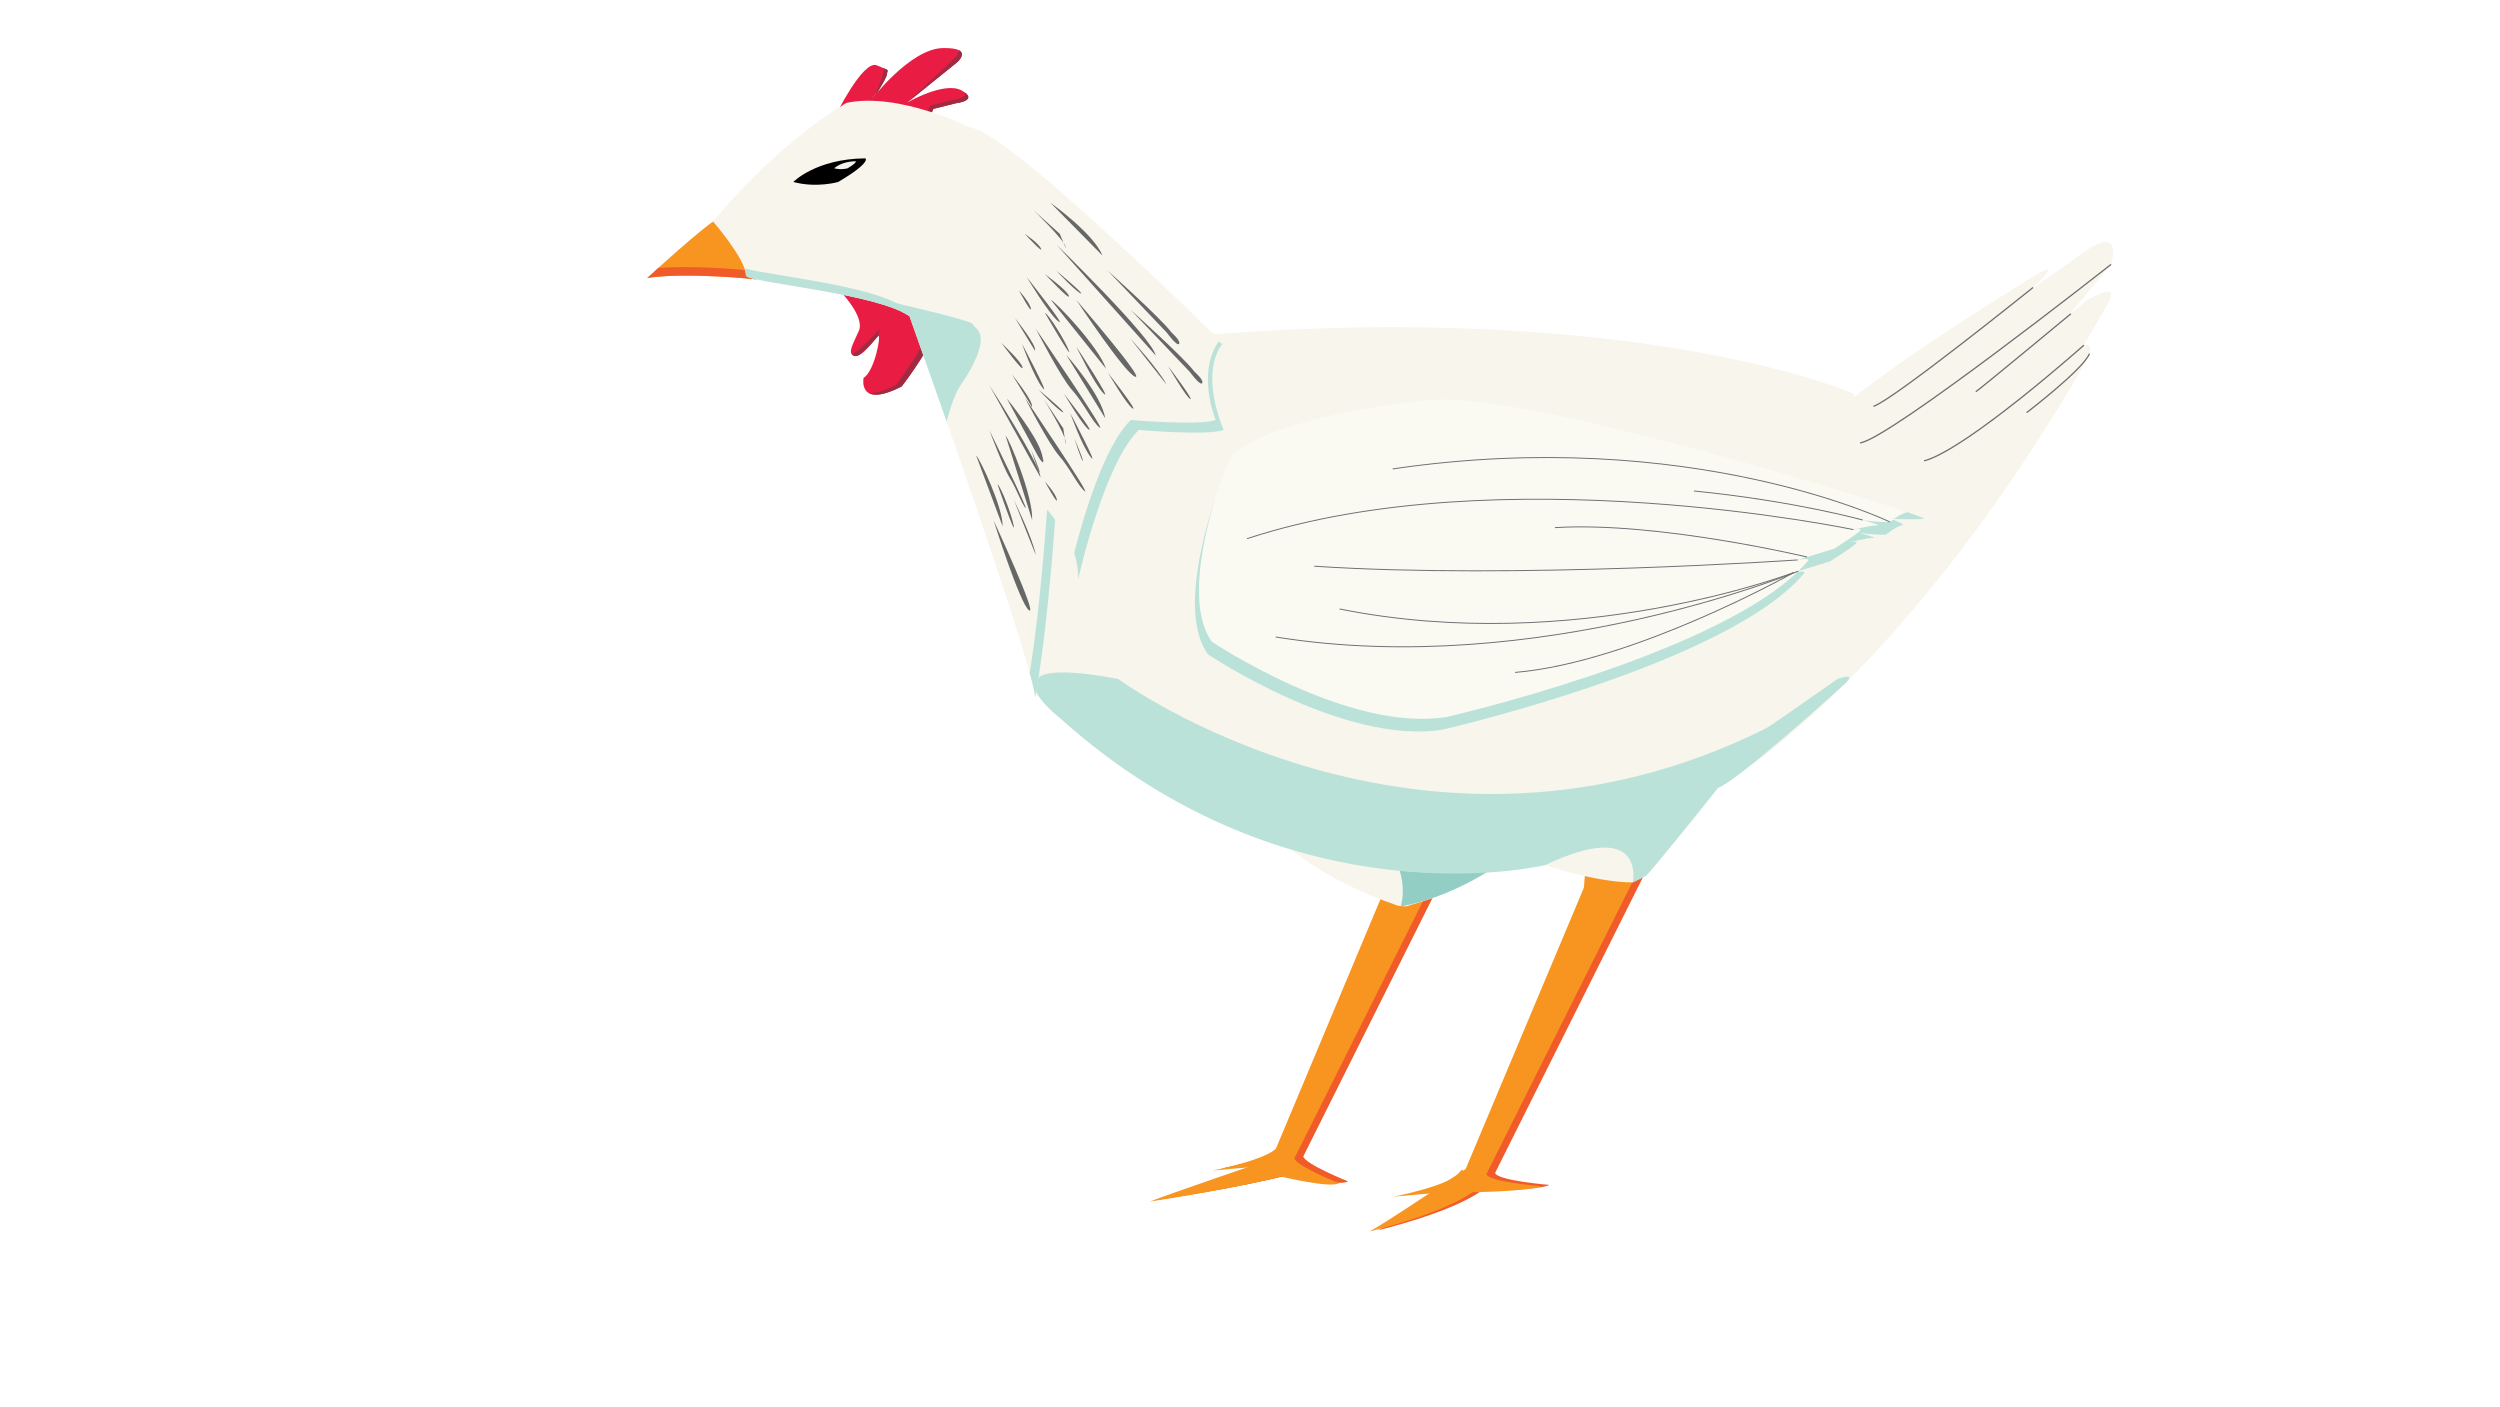
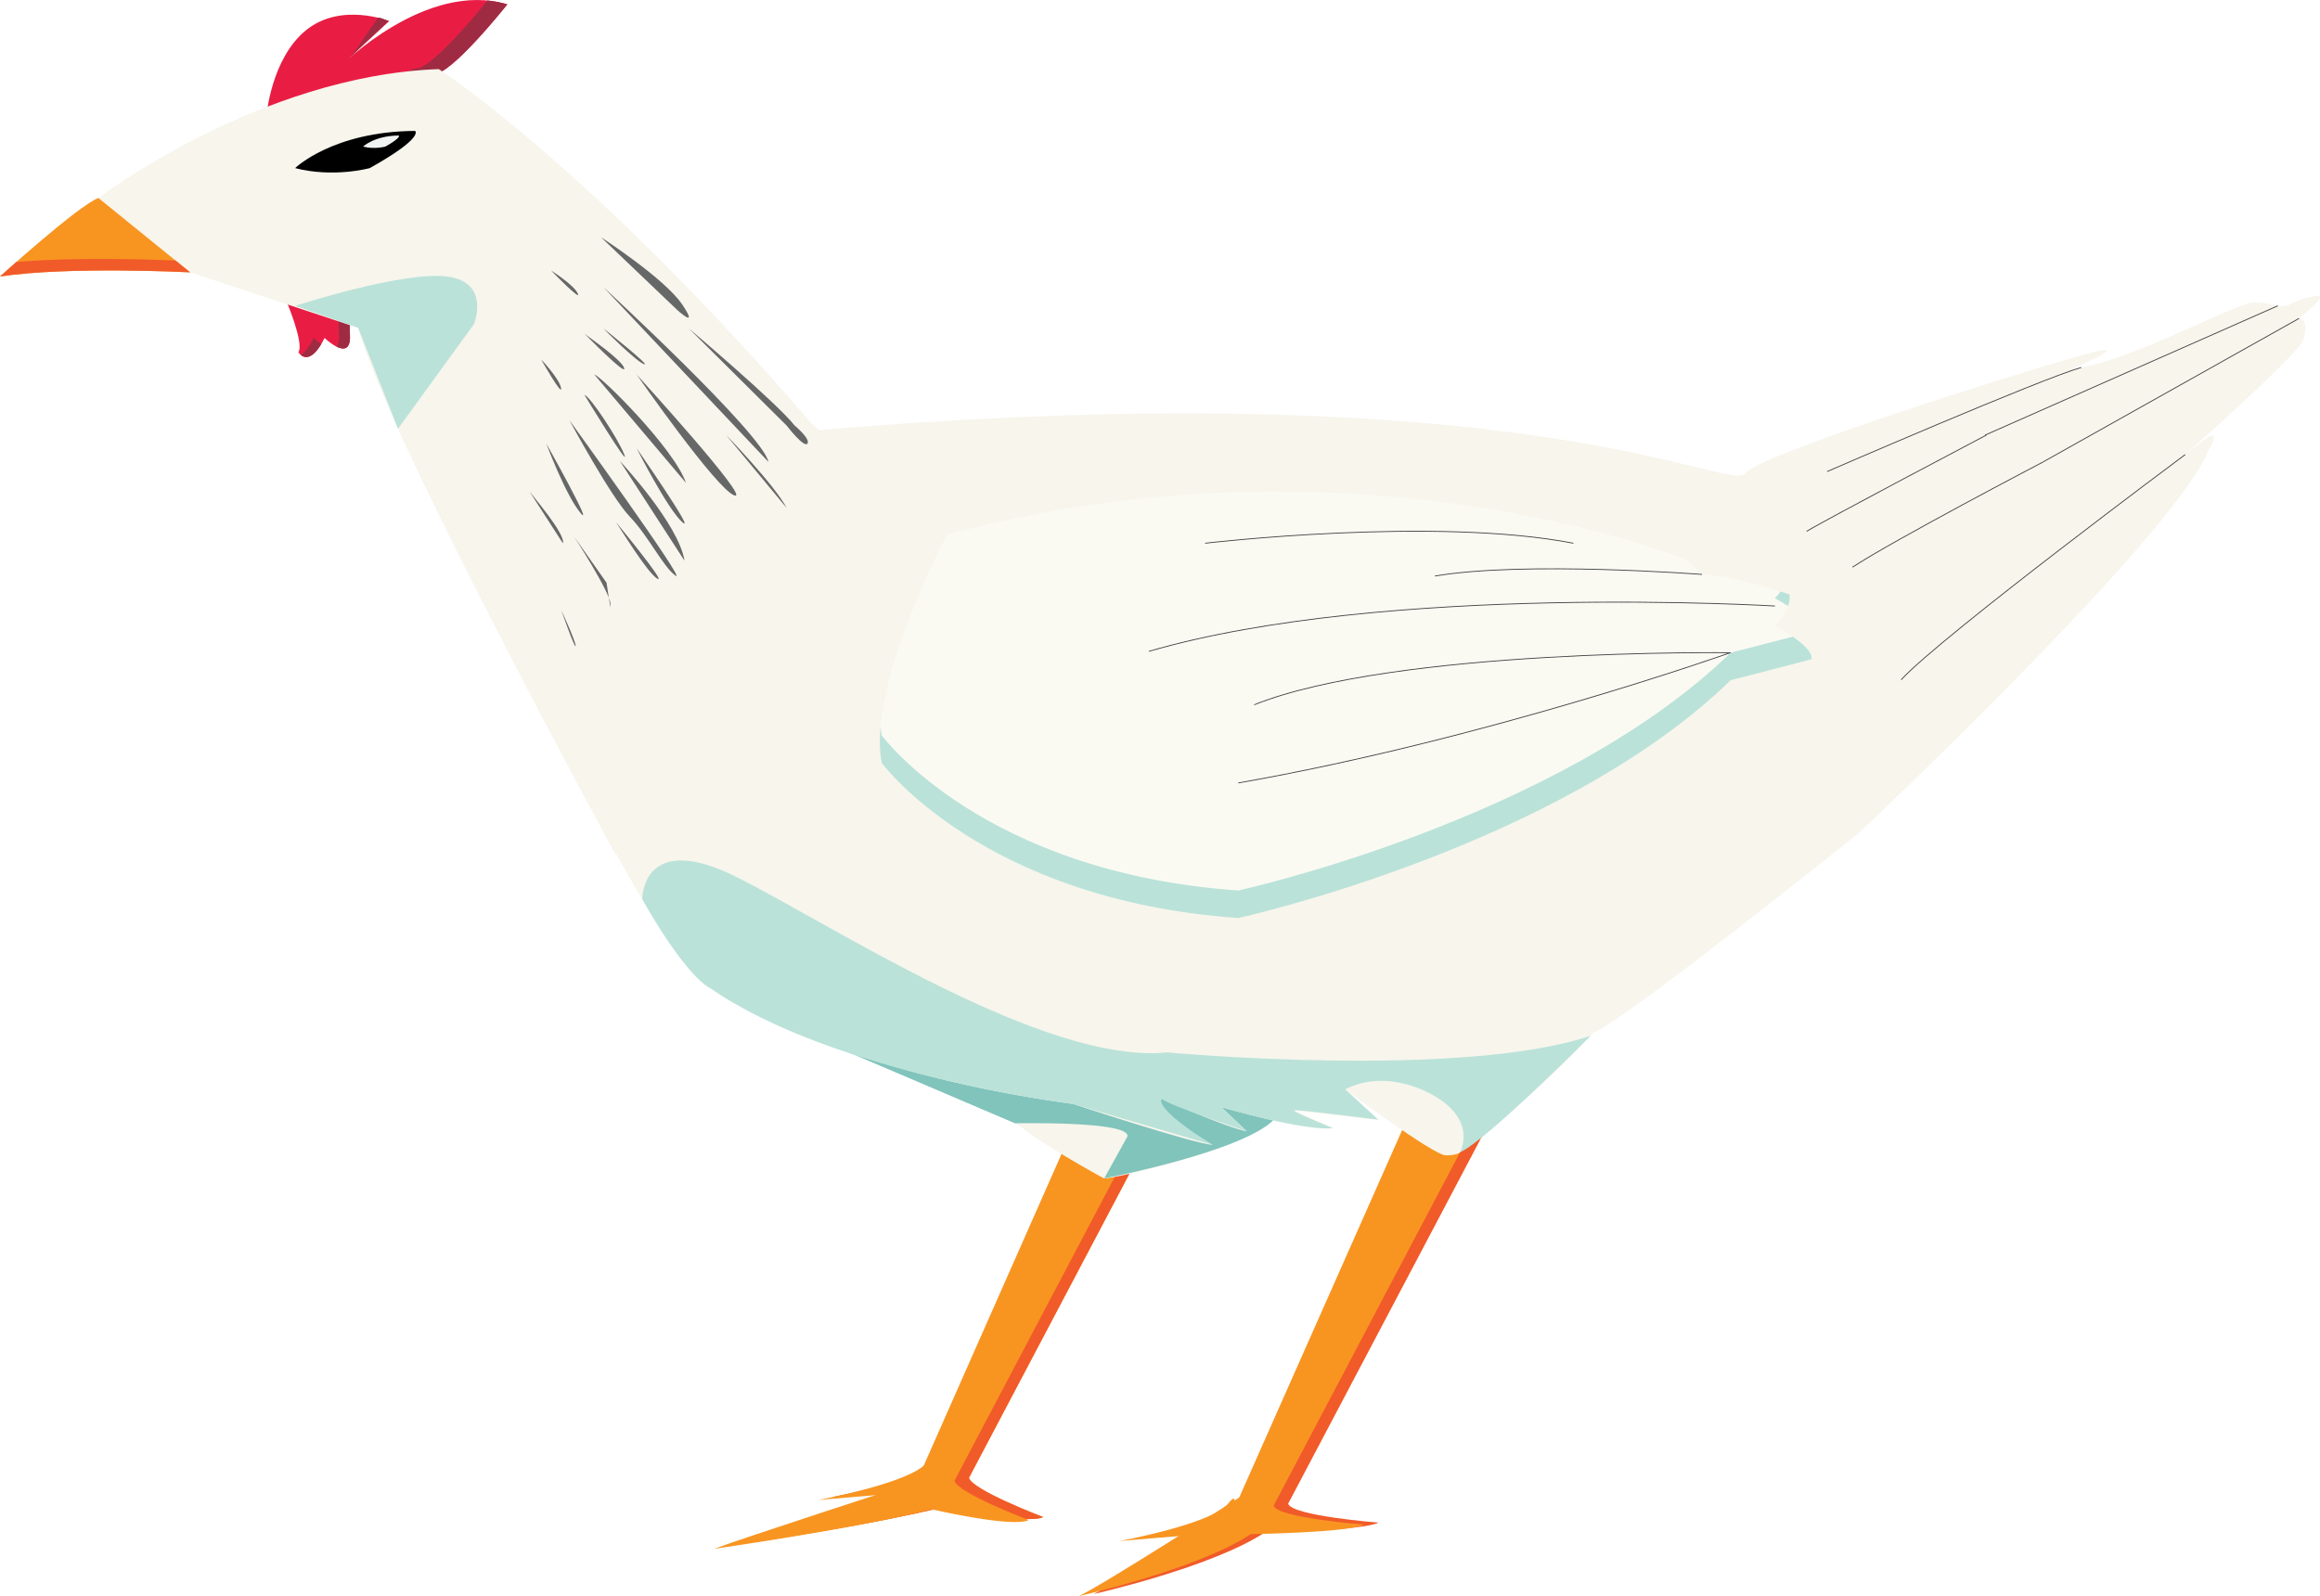
- <svg xmlns="http://www.w3.org/2000/svg" version="1.1" x="0px" y="0px" viewBox="0 0 3840 2160" style="enable-background:new 0 0 3840 2160;" xml:space="preserve">
-   <style type="text/css">
- 	.st0{fill:#F89521;}
- 	.st1{fill:#F15A29;}
- 	.st2{fill:#F7F5EC;}
- 	.st3{fill:#93CEC4;}
- 	.st4{fill:#BAE2D9;}
- 	.st5{fill:none;stroke:#6D6E71;stroke-width:2;stroke-miterlimit:10;}
- 	.st6{fill:#E91D44;}
- 	.st7{fill:#9F2B42;}
- 	.st8{fill:#666767;}
- 	.st9{fill:#F1F2F2;}
- 	.st10{fill:#FAFAF3;}
- 	.st11{fill:none;stroke:#6D6E71;stroke-width:1.5;stroke-miterlimit:10;}
- </style>
-   <g id="left_leg">
-     <g>
-       <g>
-         <path class="st0" d="M1875.82,1795.06c0,0,85.37-16.52,100.25-36.43s-3.13,27.86-3.13,27.86L1875.82,1795.06z" />
-         <path class="st0" d="M2151.31,1336.52l-184.67,440.7c0,0-161.85,55.39-187.02,65.46c0,0,133.79-20.14,200.8-38.53     c0,0,75.23,18.43,89.8,10.48c0,0-65.96-26.38-68.61-38.3l272.89-545.78l-116.58,27.82L2151.31,1336.52z" />
+ <svg xmlns="http://www.w3.org/2000/svg" id="Layer_1" data-name="Layer 1" viewBox="0 0 5535.68 3808.54">
+   <defs>
+     <style>.cls-1{fill:#f89521;}.cls-2{fill:#f15a29;}.cls-3{fill:#f7f5ec;}.cls-4{fill:#80c4bc;}.cls-5{fill:#bae2d9;}.cls-6{fill:none;stroke:#414042;stroke-miterlimit:10;stroke-width:2px;}.cls-7{fill:#e91d44;}.cls-8{fill:#9f2b42;}.cls-9{fill:#666767;}.cls-10{fill:#fafaf3;}.cls-11{fill:#f1f2f2;}</style>
+   </defs>
+   <g id="_3_Year_1" data-name="3 Year 1">
+     <g id="left_leg" data-name="left leg">
+       <path class="cls-1" d="M2111.23,3713.94s220.45-40.41,258.89-89.15-8.07,68.18-8.07,68.18Z" transform="translate(-123.96 -141.69)" />
+       <path class="cls-1" d="M2822.65,2591.67l-476.9,1078.6s-417.92,135.56-483,160.22c0,0,345.48-49.29,518.56-94.29,0,0,194.26,45.11,231.89,25.66,0,0-170.34-64.55-177.19-93.74l704.71-1335.79-301,68.08Z" transform="translate(-123.96 -141.69)" />
+       <path class="cls-2" d="M2111.23,3713.94s220.45-40.41,258.89-89.15-8.07,68.18-8.07,68.18Z" transform="translate(-123.96 -141.69)" />
+       <path class="cls-2" d="M2822.65,2591.67l-476.9,1078.6s-417.92,135.56-483,160.22c0,0,345.48-49.29,518.56-94.29,0,0,194.26,45.11,231.89,25.66,0,0-170.34-64.55-177.19-93.74l704.71-1335.79-301,68.08Z" transform="translate(-123.96 -141.69)" />
+       <path class="cls-1" d="M2076.57,3721s220.44-40.4,258.89-89.15-8.08,68.19-8.08,68.19Z" transform="translate(-123.96 -141.69)" />
+       <path class="cls-1" d="M2788,2598.74l-476.89,1078.6s-417.93,135.56-483,160.23c0,0,345.49-49.3,518.56-94.3,0,0,194.26,45.11,231.89,25.67,0,0-170.33-64.56-177.18-93.74l704.7-1335.79-301,68.07Z" transform="translate(-123.96 -141.69)" />
+     </g>
+     <g id="right_leg" data-name="right  leg">
+       <path class="cls-2" d="M2830.09,3814.27s220.45-40.41,258.89-89.15-8.07,68.19-8.07,68.19Z" transform="translate(-123.96 -141.69)" />
+       <path class="cls-2" d="M3584.25,2653.3l-468.67,1057s-320.64,206.08-382.19,235.26c0,0,283-63.41,409.56-147.7,0,0,232.63-3.26,270.26-22.71,0,0-208.67-16.22-215.52-45.4L3902.4,2393.93l-301,68.07Z" transform="translate(-123.96 -141.69)" />
+       <path class="cls-1" d="M2795.42,3819s220.45-40.41,258.9-89.15-8.08,68.18-8.08,68.18Z" transform="translate(-123.96 -141.69)" />
+       <path class="cls-1" d="M3549.58,2658,3080.91,3715s-320.63,206.08-382.19,235.27c0,0,283-63.41,409.56-147.71,0,0,232.63-3.26,270.26-22.7,0,0-208.67-16.22-215.52-45.41l704.71-1335.79-301,68.08Z" transform="translate(-123.96 -141.69)" />
+     </g>
+     <g id="body">
+       <path id="left_thigh" data-name="left thigh" class="cls-3" d="M1997.12,2588.08s547.9,223.07,567.67,245.59,184,116.22,193.86,120,338.22-69.37,405.48-140.59,87-120,87-120-1054.05-185.19-1239.75-119.37C1993.16,2580.19,1997.12,2588.08,1997.12,2588.08Z" transform="translate(-123.96 -141.69)" />
+       <path class="cls-4" d="M2814.05,2853.67l-55.37,100S3089,2890.52,3164.17,2813,2624,2669.93,2624,2669.93l-626.86-81.85,548.75,234.15S2821.94,2816.19,2814.05,2853.67Z" transform="translate(-123.96 -141.69)" />
+       <path id="body-2" data-name="body" class="cls-3" d="M1769.94,1198.32l-261.38,823s234.71,454.93,308.56,477.41c0,0,279.56,197.45,867.67,277.45,0,0,287.49,95,332.3,97.48,0,0-145-82.48-121.33-110,0,0,163.52,72.48,203.08,77.48l-60.67-57.48s205.7,60,266.37,50l-92.3-42.48s182,22.48,200.45,22.48l-79.11-72.49s211,157.49,240,157.49,34.3-7.48,34.3-7.48,185.26-136.86,319.78-286.82c0,0,17.81,15,632.3-475.52,0,0,751.63-707.38,833.38-912.34,0,0,36.92-60-13.19-22.49s-42.18,32.49-42.18,32.49,274.29-242.45,282.18-275c0,0,15.82-47.48-10.55-50,0,0,72.33-56.89,43.07-53.33-27.26,3.33-41.33,7.48-66.81,20.81-21.3,11.15-42.19-7.48-87-5s-300.67,145-429.89,157.48c0,0,129.22-55,63.29-42.48s-807,242.45-843.93,292.45-580.23-281.22-2502.84-75C1710.82,1204.47,1769.94,1198.32,1769.94,1198.32Z" transform="translate(-123.96 -141.69)" />
+       <path class="cls-5" d="M1656.38,2287.55s-1.45-165,222.07-54.4S2614.27,2683.08,2909,2653.08c0,0,699.78,64.74,1010.53-39.82,0,0-249.67,251.63-311.63,277.89,0,0,42.85-76.85-65.93-136.85,0,0-106.41-65.48-208.34-13.11l79.12,72.48s-191.86-25-200.45-22.48,92.3,42.48,92.3,42.48-50.11,11.26-266.38-50l60.67,57.48s-188.56-62.48-203.07-77.48c0,0-23.75,19.37,121.33,110l-332.3-97.48s-571-70.59-867.67-277.45C1817.12,2498.74,1762.12,2474.45,1656.38,2287.55Z" transform="translate(-123.96 -141.69)" />
+       <path class="cls-6" d="M4483.48,1267s507.63-220.22,606.48-248.41" transform="translate(-123.96 -141.69)" />
+       <line class="cls-6" x1="5435.08" y1="729.67" x2="4736.63" y2="1038.26" />
+       <path class="cls-6" d="M4863.4,1180s-381.7,200.86-428.81,229.67" transform="translate(-123.96 -141.69)" />
+       <path class="cls-6" d="M5338,1226.47S4754.33,1661,4660.18,1763.88" transform="translate(-123.96 -141.69)" />
+       <line class="cls-6" x1="5485.64" y1="759.85" x2="4875.11" y2="1102.26" />
+       <path class="cls-6" d="M4999.07,1244s-357.45,186.89-454.93,251.19" transform="translate(-123.96 -141.69)" />
+     </g>
+     <g id="Layer_2" data-name="Layer 2">
+       <path class="cls-7" d="M759.56,419.13s11.15-138.07,94.89-205.59,198.15-21.48,198.15-21.48L938.15,298s203.74-204.08,396.3-145.78c0,0-136.74,171.85-175.82,165.7l-111.63,43Z" transform="translate(-123.96 -141.69)" />
+       <path class="cls-8" d="M1025.85,183.83l-65,94.45c22.52-25.52,39.56-39.15,90.85-87.11C1043.78,190.83,1036.11,183.54,1025.85,183.83Z" transform="translate(-123.96 -141.69)" />
+       <path class="cls-8" d="M1287.08,142.87c-19,23.52-137.34,168.11-173.22,162.48l-111.63,43L762.56,396.91c-2.3,13.74-3,22.19-3,22.19l287.49-58.3,111.63-43c39.07,6.14,175.81-165.71,175.81-165.71A243.39,243.39,0,0,0,1287.08,142.87Z" transform="translate(-123.96 -141.69)" />
+     </g>
+     <g id="head">
+       <path class="cls-7" d="M806.15,857.36s44,102.48,29.89,125c0,0,24.63,41.67,62.41-34.15,0,0,58.89,56.67,60.66,0l-1.74-72.48Z" transform="translate(-123.96 -141.69)" />
+       <path class="cls-8" d="M872.11,948.17C860.78,970.88,850.63,983.06,842,989c8.48,6.89,25.63,11.93,48.48-26.11A150.34,150.34,0,0,1,872.11,948.17Z" transform="translate(-123.96 -141.69)" />
+       <path class="cls-8" d="M957.37,875.69,806.15,857.36s.52,1.18,1.41,3.37l123.4,15,1.75,72.48c-.34,10.26-2.52,16.78-5.89,20.63,15.33,7.67,31.37,8.52,32.26-20.63Z" transform="translate(-123.96 -141.69)" />
+       <path id="head-2" data-name="head" class="cls-3" d="M358.7,614.06s385-292.45,812.3-307.45c0,0,364,235,888.79,844.86l171.41,155L1593,2181.26S1044.41,1176.44,978.48,924L577.63,791.51Z" transform="translate(-123.96 -141.69)" />
+       <path class="cls-1" d="M577.59,791.54s-290.11-15-453.63,10c0,0,184.59-167.48,234.71-187.48Z" transform="translate(-123.96 -141.69)" />
+       <path class="cls-2" d="M542.89,763.43c-51.41-2.22-238.6-9-380.19,3.59C139.48,787.47,124,801.54,124,801.54c163.52-25,453.63-10,453.63-10Z" transform="translate(-123.96 -141.69)" />
+       <g id="stripes">
+         <path class="cls-9" d="M1564,827.17S1943.75,1177.1,1957.6,1244Z" transform="translate(-123.96 -141.69)" />
+         <path class="cls-9" d="M1643.08,1035.58s191.86,275.26,233.41,288.38S1643.08,1035.58,1643.08,1035.58Z" transform="translate(-123.96 -141.69)" />
+         <path class="cls-9" d="M1564,925.58c2,2.82,79.11,79.71,96.93,85.3S1564,925.58,1564,925.58Z" transform="translate(-123.96 -141.69)" />
+         <path class="cls-9" d="M1558,707.8s152.3,98.74,193.85,160.6S1740,881.51,1740,881.51Z" transform="translate(-123.96 -141.69)" />
+         <path class="cls-9" d="M1542.19,1035.58C1558,1039,1732.08,1211.47,1760.75,1294Z" transform="translate(-123.96 -141.69)" />
+         <path class="cls-9" d="M1518.45,937.77c5.93,5.63,88.89,61.85,94.89,82.48S1518.45,937.77,1518.45,937.77Z" transform="translate(-123.96 -141.69)" />
+         <path class="cls-9" d="M1856.71,1180s114.75,117.75,144.41,174Z" transform="translate(-123.96 -141.69)" />
+         <path class="cls-9" d="M1767.68,925.58S1978,1103.36,2020.2,1157.36c0,0,38.22,31.63,30.33,42.89s-49.45-42.89-49.45-42.89Z" transform="translate(-123.96 -141.69)" />
+         <path class="cls-9" d="M1602.9,1241.58s140.44,150,154.29,238.08Z" transform="translate(-123.96 -141.69)" />
+         <path class="cls-9" d="M1427.49,1200.21s45.48,121.86,81.11,165S1427.49,1200.21,1427.49,1200.21Z" transform="translate(-123.96 -141.69)" />
+         <path class="cls-9" d="M1593.64,1387.7c5.92,7.48,75.15,121.85,98.89,135S1593.64,1387.7,1593.64,1387.7Z" transform="translate(-123.96 -141.69)" />
+         <path class="cls-9" d="M1482.67,1144.51s98.82,183.22,143.93,230,80.37,121.3,109.6,141.07S1482.67,1144.51,1482.67,1144.51Z" transform="translate(-123.96 -141.69)" />
+         <path class="cls-9" d="M1643.08,1211.47s73.19,144.34,108.78,176.23S1643.08,1211.47,1643.08,1211.47Z" transform="translate(-123.96 -141.69)" />
+         <path class="cls-9" d="M1518.45,1084c13.85,3.74,79.52,103.11,95.15,142.48S1518.45,1084,1518.45,1084Z" transform="translate(-123.96 -141.69)" />
+         <path class="cls-9" d="M1438.9,787.28s54,33.82,63.81,54.93S1438.9,787.28,1438.9,787.28Z" transform="translate(-123.96 -141.69)" />
+         <path class="cls-9" d="M1415.19,999.54s43.52,45.45,47.48,68.19S1415.19,999.54,1415.19,999.54Z" transform="translate(-123.96 -141.69)" />
+         <path class="cls-9" d="M1493.75,1422.18s85,130.81,87,160.81-9.49-50.63-9.49-50.63Z" transform="translate(-123.96 -141.69)" />
+         <path class="cls-9" d="M1463.19,1597.73s35.3,76,34.26,85.45S1463.19,1597.73,1463.19,1597.73Z" transform="translate(-123.96 -141.69)" />
+         <path class="cls-9" d="M1387.45,1314.66c2.56,4.55,86.85,101.74,79.56,123.37" transform="translate(-123.96 -141.69)" />
      </g>
-       <g>
-         <path class="st1" d="M1875.82,1795.06c0,0,85.37-16.52,100.25-36.43s-3.13,27.86-3.13,27.86L1875.82,1795.06z" />
-         <path class="st1" d="M2151.31,1336.52l-184.67,440.7c0,0-161.85,55.39-187.02,65.46c0,0,133.79-20.14,200.8-38.53     c0,0,75.23,18.43,89.8,10.48c0,0-65.96-26.38-68.61-38.3l272.89-545.78l-116.58,27.82L2151.31,1336.52z" />
-       </g>
-       <g>
-         <path class="st0" d="M1862.39,1797.93c0,0,85.37-16.52,100.25-36.43s-3.13,27.86-3.13,27.86L1862.39,1797.93z" />
-         <path class="st0" d="M2137.88,1339.4l-184.67,440.7c0,0-161.85,55.39-187.02,65.46c0,0,133.79-20.14,200.8-38.53     c0,0,75.23,18.43,89.8,10.48c0,0-65.96-26.38-68.61-38.3l272.89-545.78l-116.58,27.82L2137.88,1339.4z" />
+       <path class="cls-5" d="M828.78,871.43,978.48,924l95.12,240.74,181.11-249.41s41.22-101-65.08-113.82S828.78,871.43,828.78,871.43Z" transform="translate(-123.96 -141.69)" />
+     </g>
+     <g id="wing">
+       <path class="cls-10" d="M2383.61,1417.47s-192.52,359.93-155.6,544.9c0,0,240.34,327.44,850.71,369.93,0,0,763.34-167.49,1174.75-567.42,0,0,97.6-25,192.52-50,0,0,13.19-25-87-80,0,0,42.18-42.48,34.29-75,0,0-121.33-42.48-208.33-47.48,0,0-36.93-40-50.11-40C4134.81,1472.47,3348.87,1157.51,2383.61,1417.47Z" transform="translate(-123.96 -141.69)" />
+       <path class="cls-5" d="M4393.25,1560s-7.7-2.71-20.59-6.82a175.66,175.66,0,0,1-13.7,16.19c12,6.59,22.4,12.77,31.37,18.52C4393.81,1578.51,4395.44,1568.85,4393.25,1560Z" transform="translate(-123.96 -141.69)" />
+       <path class="cls-5" d="M4401.62,1660.92c-78.7,20.56-148.15,38.37-148.15,38.37-411.41,399.93-1174.75,567.41-1174.75,567.41C2468.35,2224.22,2228,1896.77,2228,1896.77c-1.37-6.85-2.37-14-3.14-21.25-2.71,31.4-2,60.88,3.14,86.88,0,0,240.34,327.45,850.71,369.93,0,0,763.34-167.48,1174.75-567.41,0,0,97.6-25,192.52-50C4446,1714.92,4455,1697.85,4401.62,1660.92Z" transform="translate(-123.96 -141.69)" />
+       <g id="wing_stripes" data-name="wing stripes">
+         <path class="cls-6" d="M4184.92,1512.44s-424.49-32.6-637.08,3.89" transform="translate(-123.96 -141.69)" />
+         <path class="cls-6" d="M4359,1587.85S3430.32,1531.62,2865.28,1696" transform="translate(-123.96 -141.69)" />
+         <path class="cls-6" d="M4253.47,1699.29s-798.89-10.78-1136.89,124.19" transform="translate(-123.96 -141.69)" />
+         <path class="cls-6" d="M4253,1699.11S3669,1906.55,3078.72,2010" transform="translate(-123.96 -141.69)" />
+         <path class="cls-6" d="M2999.54,1438s546-64.37,878.6,0" transform="translate(-123.96 -141.69)" />
      </g>
    </g>
-   </g>
-   <g id="right_leg">
-     <g>
-       <g>
-         <path class="st1" d="M2154.19,1836.06c0,0,85.37-16.52,100.25-36.43c14.88-19.91-3.13,27.86-3.13,27.86L2154.19,1836.06z" />
-         <path class="st1" d="M2446.23,1361.69l-181.49,431.86c0,0-124.16,84.2-148,96.12c0,0,109.59-25.91,158.6-60.35     c0,0,90.08-1.32,104.65-9.27c0,0-80.81-6.62-83.46-18.55l272.89-545.78l-116.58,27.82L2446.23,1361.69z" />
-       </g>
-       <g>
-         <path class="st0" d="M2140.77,1837.98c0,0,85.37-16.52,100.25-36.43c14.88-19.91-3.13,27.86-3.13,27.86L2140.77,1837.98z" />
-         <path class="st0" d="M2432.8,1363.61l-181.49,431.86c0,0-124.16,84.2-148,96.12c0,0,109.59-25.91,158.6-60.35     c0,0,90.08-1.32,104.65-9.27c0,0-80.81-6.62-83.46-18.55L2556,1257.64l-116.58,27.82L2432.8,1363.61z" />
-       </g>
-     </g>
-   </g>
-   <g id="body">
-     <g id="body_1_">
-       <g id="thtigh">
-         <path id="left_thigh" class="st2" d="M1972.23,1294.62c0,0,49.79,52.85,174.64,96.51c0,0,13.02,2.3,16.85,0     s83.49-18.38,170.81-83.49c0,0-103.4-84.26-248.94-92.68C2085.6,1214.96,1945.43,1231.81,1972.23,1294.62z" />
-         <path class="st3" d="M2151.68,1392.15c0,0,20.21-63.32-44.13-113.36c0,0-89.84-75.64,31.66-45.96     c121.5,29.68,187.92,76.21,187.92,76.21S2249.93,1374.79,2151.68,1392.15z" />
-       </g>
-       <g id="body_2_">
-         <path class="st2" d="M1736.32,548.57c0,0-196.6,114.38-147.57,514.72c0,0,296.17,345.19,784.34,265.53     c0,0,77.62,26.55,134.81,26.55l20.43-10.21c0,0,83.74-96,110.3-134.81c0,0,274.21-153.19,562.21-649.53c0,0,21.45-36.77,0-30.64     l35.23-61.28c0,0,27.57-41.36-30.64-7.66l-29.11,24.51l66.27-79.66c0,0,21.05-65.87-46.36-15.32l-78.13,55.15     c0,0,72-65.87-13.79-9.19c0,0-151.51,92.11-248.17,166.98c-16.47,12.75-7.66,1.53-7.66,1.53S2499.21,450.53,1777.68,521     L1736.32,548.57z" />
-         <path class="st4" d="M1629.03,1103.74c0,0-134.24-102.74,88.4-60.87c0,0,464.82,341.04,995.74,75.57     c6.13-3.06,109.28-75.57,109.28-75.57s29.83-10.97,12.88,5.73c-16.95,16.7-169.13,152.57-196.71,161.76     c0,0-105.8,132.56-110.3,134.81c-4.49,2.25-20.43,10.21-20.43,10.21s21.45-100.09-134.81-26.55     C2373.09,1328.83,1984.89,1423,1629.03,1103.74z" />
-       </g>
-     </g>
-     <g id="tail_stripes">
-       <path class="st5" d="M3122.82,441.53c0,0-215.61,173.43-245.23,182.62" />
-       <path class="st5" d="M3242.59,406.11c0,0-340.48,268.09-385.42,274.21" />
-       <path class="st5" d="M3180.86,481.94c0,0-136.8,113.43-145.99,119.74" />
-       <path class="st5" d="M3200.83,530.19c0,0-180.05,160.34-245.41,177.7" />
-       <path class="st5" d="M3112.91,633.8c0,0,87.04-66.46,96.47-90.58" />
-     </g>
-   </g>
-   <g id="red_1_">
-     <g>
-       <path class="st6" d="M1282.47,179.41c0,0,42.94-88.21,64.39-79.02c21.45,9.19,16.34,5.11,15.32,14.3s-24.51,39.18-24.51,39.18    s60.26-79.01,110.3-80.03c50.04-1.02,21.45,22.47,21.45,22.47l-76.27,61.49c0,0,57.81-33.92,84.4-18.6s-9.16,19.4-9.16,19.4    l-34.7,8.67l-24.53,54.65l-126.68-21.45V179.41z" />
-       <g>
-         <path class="st7" d="M1464.31,91.2l-71.16,66.6c0,0,7.83-6.31,23.06-18.59l53.21-42.9c0,0,16.23-13.34,2.82-19.48     C1473.95,83.27,1464.31,91.2,1464.31,91.2z" />
-         <path class="st7" d="M1481.57,141.76c4.98,9.07-18.29,11.73-18.29,11.73l-34.7,8.67l-24.53,54.65l-121.58-20.58v4.24     l126.68,21.45l24.53-54.65l34.7-8.67C1468.39,158.6,1500.08,154.98,1481.57,141.76z" />
-         <path class="st7" d="M1357.07,109.58c-0.92,8.29-13.07,38.23-16.84,43.11c2.68-3.43,13.18-17.45,21.72-36.83     c0.1-0.42,0.19-0.81,0.23-1.17c0.78-7.01,3.92-6.3-4.13-9.64C1357.75,106.08,1357.31,107.48,1357.07,109.58z" />
-       </g>
-     </g>
-   </g>
-   <g id="head">
-     <g id="red">
-       <path class="st6" d="M1291.36,448.13c0,0,37.12,38.3,27.92,59.75c-9.19,21.45-18.38,34.72-7.15,38.81    c11.23,4.09,31.66-26.55,36.77-30.64c5.11-4.09-5.11,54.13-22.47,64.34c0,0-9.65,48,58.49,13.28c0,0,65.08-82.96,55.89-113.99    c-9.19-31.03-125.62-68.14-125.62-68.14S1277.73,442.51,1291.36,448.13z" />
-       <g>
-         <path class="st7" d="M1440.82,479.67c-9.19-31.03-125.62-68.14-125.62-68.14s-0.16,0.13-0.44,0.37     c26.95,9.23,109.46,39.39,117.14,65.31c9.19,31.03-55.89,113.99-55.89,113.99c-19.6,9.99-32.76,13.12-41.57,12.53     c7.84,4.49,22.69,4.09,50.48-10.07C1384.93,593.67,1450.01,510.7,1440.82,479.67z" />
-         <path class="st7" d="M1348.9,516.05c1.34-8.19,3.9-11.37,2.22-10.03c-4.41,3.53-31.37,34.39-42.84,38.07     c0.84,1.09,2.09,1.95,3.85,2.59C1319.85,549.49,1340.46,526.15,1348.9,516.05z" />
-       </g>
-     </g>
-     <g id="beak">
-       <path class="st0" d="M1161.51,429.07c0,0-106.65-11.49-167.41-2.13c0,0,89.91-82.6,108.77-91.31L1161.51,429.07z" />
-       <path class="st1" d="M1149.27,415.23c-18.91-1.84-85.76-7.53-138.2-3.7c-8.96,9.33-16.97,15.41-16.97,15.41    c60.76-9.36,167.41,2.13,167.41,2.13L1149.27,415.23z" />
-     </g>
-     <g>
-       <path class="st2" d="M1590.02,1070.96c0,0,16.85-81.19,30.64-272.68c0,0,36.77,36.77,35.23,91.91c0,0,39.83-179.23,93.45-229.79    c0,0,105.7,9.19,130.21,0c0,0-38.3-84.26-1.53-133.28c0,0-332.43-329.36-387.57-330.89c0,0-108.77-55.15-189.96-38.3    c0,0-99.57,55.15-205.28,182.3c0,0,50.55,58.21,50.55,82.72c-1.3,10.7,200.41,26.75,251.23,62.81    C1397,485.77,1583.89,1008.15,1590.02,1070.96z" />
-       <g>
-         <path class="st4" d="M1384.74,470.45c-43.83-31.09-199.84-47.31-241.14-58.05c1.37,3.92,2.16,7.5,2.16,10.56     c-1.23,10.16,180.86,25.17,242.58,57.58C1386.02,474.01,1384.74,470.45,1384.74,470.45z" />
-         <path class="st4" d="M1095.37,340.04c-0.05,0.07-0.11,0.13-0.16,0.19c0,0,1.51,1.74,4.02,4.75     C1097.9,343.26,1096.61,341.61,1095.37,340.04z" />
-         <path class="st4" d="M1878.02,527.13c0,0,2.77,5.83-5.92-2.76c-34.68,49-4.8,120.72-4.8,120.72c-24.51,9.19-130.21,0-130.21,0     c-40.97,38.63-73.89,152.4-87.14,203.92c3.86,12.06,6.37,25.92,5.95,41.19c0,0,39.83-179.23,93.45-229.79     c0,0,105.7,9.19,130.21,0C1879.55,660.4,1841.26,576.15,1878.02,527.13z" />
-         <path class="st4" d="M1608.4,782.96c-9.73,135.15-20.99,215.34-26.77,250.84c4.72,17.25,7.7,30.11,8.38,37.16     c0,0,16.84-81.12,30.62-272.43C1613.95,788.52,1608.4,782.96,1608.4,782.96z" />
-       </g>
-     </g>
-     <path class="st4" d="M1373.94,465.17c0,0,120.34,27.49,120.34,32.85s24.51,9.19,3.83,54.38c-20.68,45.19-26.18,29.72-44.11,94.9   l-57-161.54l-12.26-7.04L1373.94,465.17z" />
-     <g id="strips">
-       <path class="st8" d="M1622.67,375.69c0,0,147.06,142.98,152.43,170.3L1622.67,375.69z" />
-       <path class="st8" d="M1653.31,460.84c0,0,74.3,112.47,90.38,117.83C1759.77,584.03,1653.31,460.84,1653.31,460.84z" />
-       <path class="st8" d="M1622.67,415.9c0.77,1.16,30.64,32.56,37.53,34.86C1667.09,453.05,1622.67,415.9,1622.67,415.9z" />
-       <path class="st8" d="M1546.41,612.04c0,0,45.21,55.33,53.52,84.12c8.31,28.79-5.92,3.85-5.92,3.85L1546.41,612.04z" />
-       <path class="st8" d="M1614.24,460.84c6.13,1.4,73.53,71.87,84.64,105.57L1614.24,460.84z" />
-       <path class="st8" d="M1605.05,420.88c2.3,2.3,34.43,25.28,36.75,33.7C1644.11,463.01,1605.05,420.88,1605.05,420.88z" />
-       <path class="st8" d="M1736.03,519.84c0,0,44.43,48.11,55.91,71.09L1736.03,519.84z" />
-       <path class="st8" d="M1701.56,415.9c0,0,81.45,72.64,97.79,94.7c0,0,14.81,12.92,11.74,17.52c-3.06,4.6-19.15-17.52-19.15-17.52    L1701.56,415.9z" />
-       <path class="st8" d="M1637.75,545.01c0,0,54.38,61.28,59.74,97.28L1637.75,545.01z" />
-       <path class="st8" d="M1569.82,528.12c0,0,17.62,49.79,31.4,67.4C1615.01,613.14,1569.82,528.12,1569.82,528.12z" />
-       <path class="st8" d="M1634.16,604.71c2.3,3.06,29.11,49.79,38.3,55.15C1681.65,665.22,1634.16,604.71,1634.16,604.71z" />
-       <path class="st8" d="M1591.19,505.35c0,0,38.27,74.87,55.73,93.99c17.47,19.12,31.12,49.55,42.43,57.64    C1700.68,665.06,1591.19,505.35,1591.19,505.35z" />
-       <path class="st8" d="M1653.31,532.71c0,0,28.34,58.98,42.13,72C1709.22,617.73,1653.31,532.71,1653.31,532.71z" />
-       <path class="st8" d="M1605.05,480.63c5.36,1.53,30.8,42.13,36.85,58.21C1647.94,554.92,1605.05,480.63,1605.05,480.63z" />
-       <path class="st8" d="M1574.25,359.4c0,0,20.93,13.82,24.71,22.44C1602.74,390.46,1574.25,359.4,1574.25,359.4z" />
-       <path class="st8" d="M1565.07,446.12c0,0,16.85,18.57,18.38,27.86C1584.98,483.27,1565.07,446.12,1565.07,446.12z" />
-       <path class="st8" d="M1603.24,613.09c0,0,32.94,53.45,33.7,65.7c0.77,12.26-3.67-20.68-3.67-20.68L1603.24,613.09z" />
-       <path class="st8" d="M1583.64,690.53c0,0,13.68,31.03,13.27,34.92C1596.51,729.33,1583.64,690.53,1583.64,690.53z" />
-       <path class="st8" d="M1554.32,574.87c0.99,1.86,33.64,41.56,30.81,50.41" />
-       <path class="st8" d="M1519.74,591.92c0,0,77.93,120.47,78.48,141.52L1519.74,591.92z" />
-       <path class="st8" d="M1526.16,799.23c0,0,40.45,128.58,54.44,138.17C1594.59,946.98,1526.16,799.23,1526.16,799.23z" />
-       <path class="st8" d="M1595.11,598.34c0.77,1.16,30.64,32.56,37.53,34.86C1639.54,635.5,1595.11,598.34,1595.11,598.34z" />
-       <path class="st8" d="M1544.71,669.59c5.2,3.53,42.51,93.63,40.65,129.06L1544.71,669.59z" />
-       <path class="st8" d="M1538.09,526.53c2.01,2.55,31.2,29.17,32.51,37.81C1571.9,572.97,1538.09,526.53,1538.09,526.53z" />
-       <path class="st8" d="M1557.56,768.43c0,0,28.9,58.76,33.38,84.06L1557.56,768.43z" />
-       <path class="st8" d="M1736.97,476.29c0,0,81.45,72.64,97.79,94.7c0,0,14.81,12.92,11.74,17.52c-3.06,4.6-19.15-17.52-19.15-17.52    L1736.97,476.29z" />
-       <path class="st8" d="M1613.24,311.26c0,0,66.79,47.44,80.13,81.31L1613.24,311.26z" />
-       <path class="st8" d="M1643.92,634.68c0,0,17.62,49.79,31.4,67.4C1689.11,719.7,1643.92,634.68,1643.92,634.68z" />
-       <path class="st8" d="M1701.56,572.34c2.3,3.06,29.11,49.79,38.3,55.15C1749.05,632.85,1701.56,572.34,1701.56,572.34z" />
-       <path class="st8" d="M1574.49,611.43c0,0,36.5,70.99,52.51,88.92c16.01,17.93,29.19,46.83,39.38,54.3    C1676.57,762.12,1574.49,611.43,1574.49,611.43z" />
-       <path class="st8" d="M1794.17,562.27c0,0,28,48.24,34.06,50.54C1834.29,615.11,1794.17,562.27,1794.17,562.27z" />
-       <path class="st8" d="M1499.38,699.72c4.8,3.1,41.22,79.3,40.65,108.75L1499.38,699.72z" />
-       <path class="st8" d="M1519.74,661.04c0,0,21.89,58.67,31.63,73.78c9.74,15.11,17.61,38.93,23.85,45.38    S1519.74,661.04,1519.74,661.04z" />
-       <path class="st8" d="M1577.14,425.83c0,0,33.6,56.15,48.52,67.86S1577.14,425.83,1577.14,425.83z" />
-       <path class="st8" d="M1532.12,743.94c4.97,2.53,22.17,47.24,25.03,64.18S1532.12,743.94,1532.12,743.94z" />
-       <path class="st8" d="M1605.01,739.63c0,0,16.85,18.57,18.38,27.86C1624.92,776.78,1605.01,739.63,1605.01,739.63z" />
-       <path class="st8" d="M1587.52,322.95c0,0,45.16,43.61,48.95,55.29c3.78,11.68-8.69-19.12-8.69-19.12L1587.52,322.95z" />
-       <path class="st8" d="M1649.92,672.94c0,0,13.68,31.03,13.27,34.92C1662.79,711.74,1649.92,672.94,1649.92,672.94z" />
-       <path class="st8" d="M1558.98,488.42c0.99,1.86,33.64,41.56,30.81,50.41" />
-     </g>
-   </g>
-   <g id="eey">
-     <g>
-       <path d="M1218.53,279.5c0,0,34.72-35.74,110.81-36.26c0,0,9.19,6.13-41.87,36.26C1287.46,279.5,1254.27,289.21,1218.53,279.5z" />
-       <path class="st9" d="M1281.34,258.53c0,0,10.34-10.65,33-10.8c0,0,2.74,1.82-12.47,10.8    C1301.87,258.53,1291.98,261.42,1281.34,258.53z" />
-     </g>
-   </g>
-   <g id="wing">
-     <g>
-       <path class="st10" d="M1891.04,699.72c0,0-96,220.6-35.74,305.36c0,0,210.38,140.94,361.53,115.4c0,0,436.08-100.09,553.53-238.98    c0,0,8.17-6.13-15.32-2.04l56.17-17.36c0,0,35.74-22.47,39.83-27.57c4.09-5.11-13.28-1.02-13.28-1.02s29.62-7.15,38.81-7.15    s-21.45-8.17-21.45-8.17s26.55,4.09,41.87,3.06c0,0,12.26-11.23,26.55-15.32c0,0-14.3-9.19-22.47-9.19c-8.17,0,40.85,2.04,54.13,0    c13.28-2.04-619.91-202.21-761.87-181.79C2193.34,614.96,1969.68,633.34,1891.04,699.72z" />
-       <g>
-         <path class="st4" d="M2760.93,878.57c-136.04,130.27-537.97,222.52-537.97,222.52c-151.15,25.53-361.53-115.4-361.53-115.4     c-35.89-50.49-16.34-149.16,5.33-220.71c-23.64,71.97-50.72,184.88-11.46,240.11c0,0,210.38,140.94,361.53,115.4     c0,0,436.09-100.09,553.53-238.98C2770.36,881.51,2777.04,876.5,2760.93,878.57z" />
-         <path class="st4" d="M2929.46,786.6c-8.17,2.38-15.64,7.06-20.52,10.61c13.18,0.45,37.51,0.88,46.28-0.47     C2956.96,796.48,2947.51,792.77,2929.46,786.6z" />
-         <path class="st4" d="M2903.13,801.85c-15.32,1.02-41.87-3.06-41.87-3.06s30.64,8.17,21.45,8.17s-38.81,7.15-38.81,7.15     s17.36-4.09,13.28,1.02s-39.83,27.57-39.83,27.57l-56.17,17.36c23.49-4.09,15.32,2.04,15.32,2.04     c-4.31,5.09-9.05,10.13-14.18,15.11l48.9-15.11c0,0,35.74-22.47,39.83-27.57c4.09-5.11-13.28-1.02-13.28-1.02     s29.62-7.15,38.81-7.15s-21.45-8.17-21.45-8.17s26.55,4.09,41.87,3.06c0,0,12.26-11.23,26.55-15.32c0,0-8.25-5.3-15.8-7.85     C2904.85,800.27,2903.13,801.85,2903.13,801.85z" />
-       </g>
-     </g>
-     <g id="wing_stripes">
-       <path class="st11" d="M2761.17,860.06c0,0-434.04,30.13-742.45,9.63" />
-       <path class="st11" d="M2755.04,879.47c0,0-336,128.68-697.53,55.89" />
-       <path class="st11" d="M2775.66,855.58c0,0-229.98-54.91-387.26-45.13" />
-       <path class="st11" d="M1915.55,827.38c388.03-127.66,931.38-13.91,931.38-13.91" />
-       <path class="st11" d="M2861.26,798.79c0,0-106.21-29.5-259.4-44.63" />
-       <path class="st11" d="M2903.13,801.85c0,0-306.38-148.99-763.91-81.59" />
-       <path class="st11" d="M2762.31,877.22c0,0-401.15,166.22-802.85,101.19" />
-       <path class="st11" d="M2755.04,879.47c0,0-245.11,138.05-427.91,153.37" />
+     <g id="eye">
+       <path d="M828.15,542.84s89.67-87.49,286.15-88.74c0,0,23.74,15-108.11,88.74C1006.15,542.84,920.45,566.58,828.15,542.84Z" transform="translate(-123.96 -141.69)" />
+       <path class="cls-11" d="M990.34,491.5s26.7-26,85.22-26.4c0,0,7.07,4.48-32.19,26.4C1043.34,491.5,1017.82,498.58,990.34,491.5Z" transform="translate(-123.96 -141.69)" />
    </g>
  </g>
</svg>
